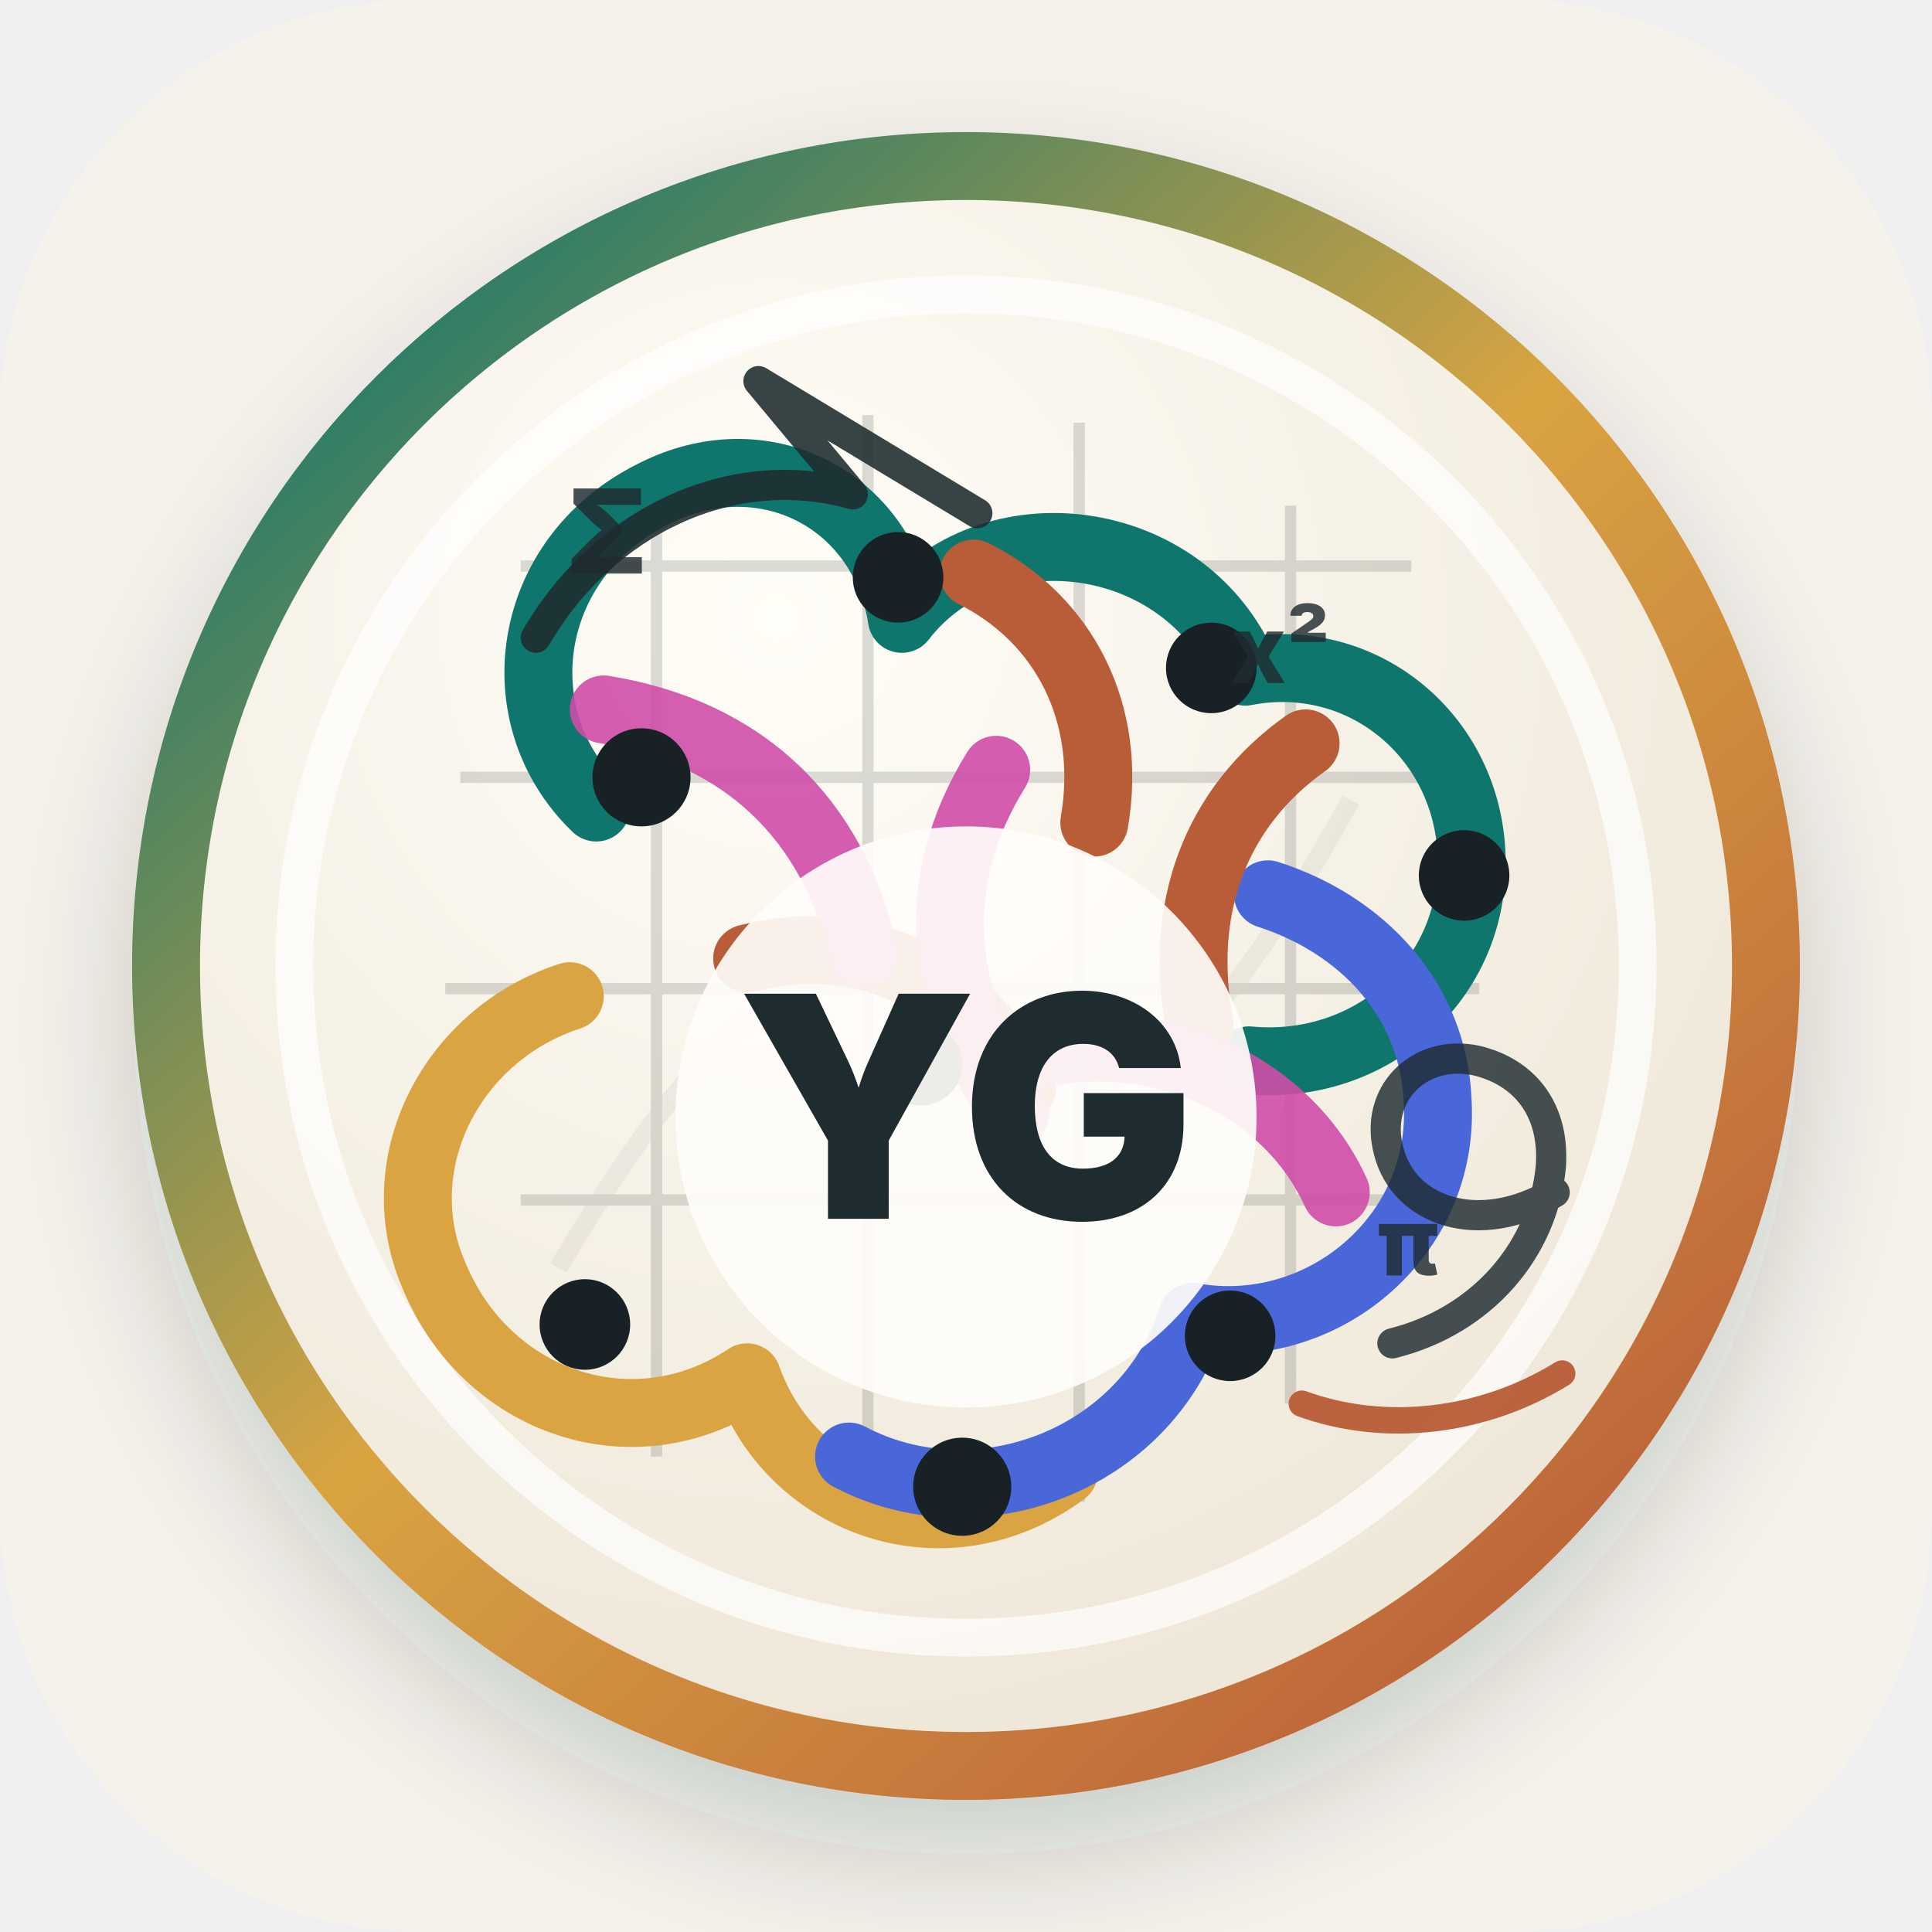
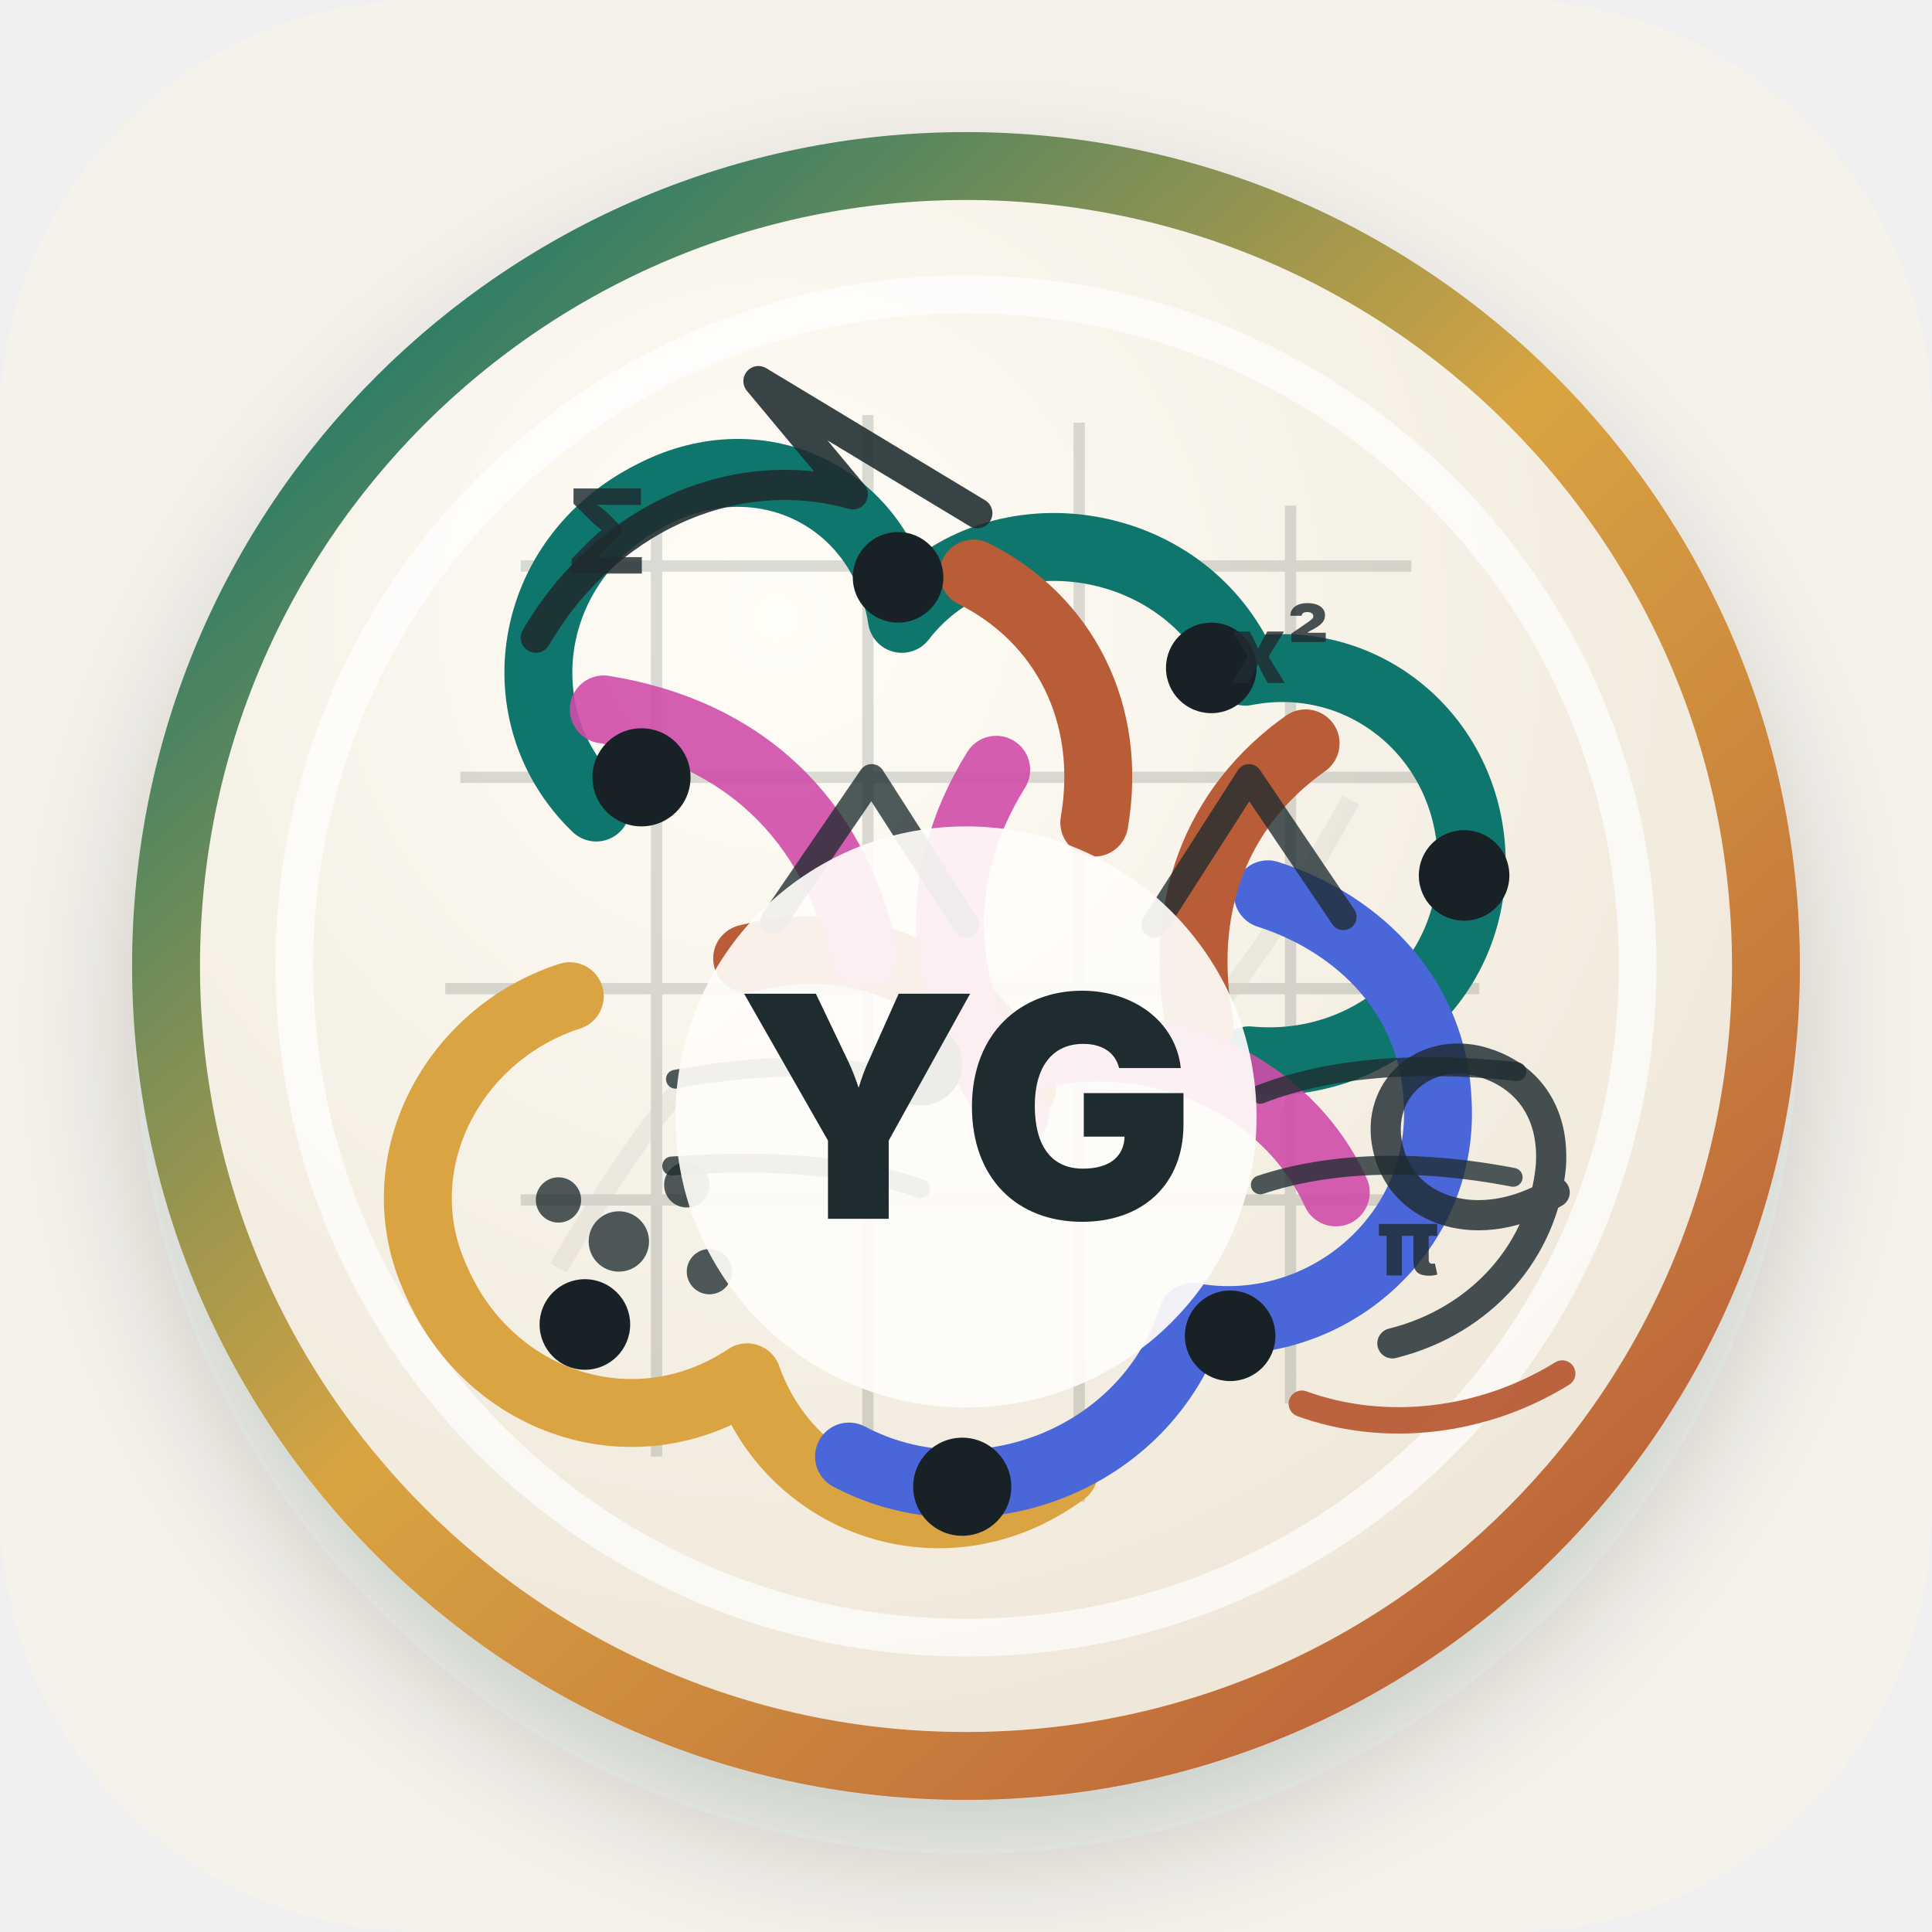
<svg xmlns="http://www.w3.org/2000/svg" viewBox="0 0 512 512" role="img" aria-labelledby="title desc">
  <defs>
    <linearGradient id="outer" x1="78" x2="434" y1="60" y2="452" gradientUnits="userSpaceOnUse">
      <stop offset="0" stop-color="#0f766e" />
      <stop offset="0.48" stop-color="#d9a441" />
      <stop offset="1" stop-color="#b95c38" />
    </linearGradient>
    <radialGradient id="paper" cx="38%" cy="28%" r="76%">
      <stop offset="0" stop-color="#fffdf7" />
      <stop offset="1" stop-color="#eee6d7" />
    </radialGradient>
    <filter id="soft-shadow" x="-18%" y="-18%" width="136%" height="136%">
      <feDropShadow dx="0" dy="15" stdDeviation="17" flood-color="#182126" flood-opacity="0.18" />
    </filter>
  </defs>
  <rect width="512" height="512" rx="112" fill="#f5f2ec" />
  <circle cx="256" cy="256" r="212" fill="url(#paper)" stroke="url(#outer)" stroke-width="18" filter="url(#soft-shadow)" />
  <circle cx="256" cy="256" r="178" fill="none" stroke="#ffffff" stroke-width="10" opacity="0.7" />
  <g stroke="#1e2b2f" stroke-width="3" opacity="0.16">
    <path d="M138 150h236M122 206h268M118 262h274M138 318h238M174 126v260M230 110v292M286 112v286M342 134v238" />
    <path d="M148 336c44-75 74-94 115-62 31 25 51 17 95-62" fill="none" stroke-width="5" opacity="0.34" />
  </g>
  <g fill="none" stroke-linecap="round" stroke-linejoin="round">
    <path d="M158 214c-25-24-19-66 15-83 29-15 61 1 66 33 23-30 75-24 91 14 31-6 59 17 60 49 1 33-27 57-59 54" stroke="#0f766e" stroke-width="18" />
    <path d="M151 264c-31 10-49 44-36 74 14 34 53 47 83 27 12 34 53 48 84 25" stroke="#d9a441" stroke-width="18" />
    <path d="M225 386c34 18 79 1 91-37 34 6 67-21 65-57-1-27-20-47-45-55" stroke="#4967d8" stroke-width="18" />
    <path d="M258 152c24 12 37 37 32 66m-92 36c31-8 59 6 73 34m75-91c-24 17-34 44-28 75" stroke="#b95c38" stroke-width="18" />
    <path d="M160 188c37 6 61 29 69 65m35 30c33-14 75 0 90 33m-90-112c-18 29-16 60 5 91" stroke="#cf4da8" stroke-width="18" opacity="0.9" />
  </g>
  <g fill="none" stroke-linecap="round" stroke-linejoin="round">
    <path d="M142 169c18-31 52-47 84-38l-25-30 58 35" stroke="#1e2b2f" stroke-width="8" opacity="0.88" />
    <path d="M369 356c24-6 40-25 42-47 1-15-7-25-20-28-15-3-27 9-23 24 4 16 24 23 44 11" stroke="#1e2b2f" stroke-width="8" opacity="0.82" />
    <path d="M345 372c22 8 48 5 69-8" stroke="#b95c38" stroke-width="7" opacity="0.95" />
  </g>
  <g fill="#182126">
    <circle cx="170" cy="206" r="13" />
    <circle cx="238" cy="153" r="12" />
    <circle cx="321" cy="177" r="12" />
    <circle cx="388" cy="232" r="12" />
    <circle cx="155" cy="351" r="12" />
    <circle cx="255" cy="394" r="13" />
    <circle cx="326" cy="354" r="12" />
    <circle cx="244" cy="282" r="11" />
  </g>
  <g fill="#1e2b2f" opacity="0.82">
    <text x="150" y="152" font-family="Inter, Segoe UI, Arial, sans-serif" font-size="31" font-weight="800">Σ</text>
    <text x="326" y="181" font-family="Inter, Segoe UI, Arial, sans-serif" font-size="25" font-weight="800">x²</text>
    <text x="365" y="338" font-family="Inter, Segoe UI, Arial, sans-serif" font-size="25" font-weight="800">π</text>
  </g>
+   <g fill="none" stroke="#1e2b2f" stroke-linecap="round" stroke-linejoin="round" opacity="0.78">
+     <path d="M205 244l26-38 25 39" stroke-width="7" />
+     <path d="M306 245l25-39 25 37" stroke-width="7" />
+     <path d="M179 286c27-5 49-4 65 2" stroke-width="5" />
+     <path d="M178 309c27-2 49 0 66 6" stroke-width="5" />
+     <path d="M334 290c18-7 41-9 68-6" stroke-width="5" />
+     <path d="M334 314c18-6 41-7 67-2" stroke-width="5" />
+   </g>
+   <g fill="#1e2b2f" opacity="0.78">
+     <circle cx="164" cy="329" r="8" />
+     <circle cx="182" cy="314" r="6" />
+     <circle cx="188" cy="337" r="6" />
+     <circle cx="148" cy="318" r="6" />
+   </g>
  <g>
    <circle cx="256" cy="296" r="77" fill="#fffdfa" opacity="0.92" />
    <text x="256" y="323" text-anchor="middle" font-family="Inter, Segoe UI, Arial, sans-serif" font-size="82" font-weight="900" fill="#1e2b2f">YG</text>
  </g>
</svg>
